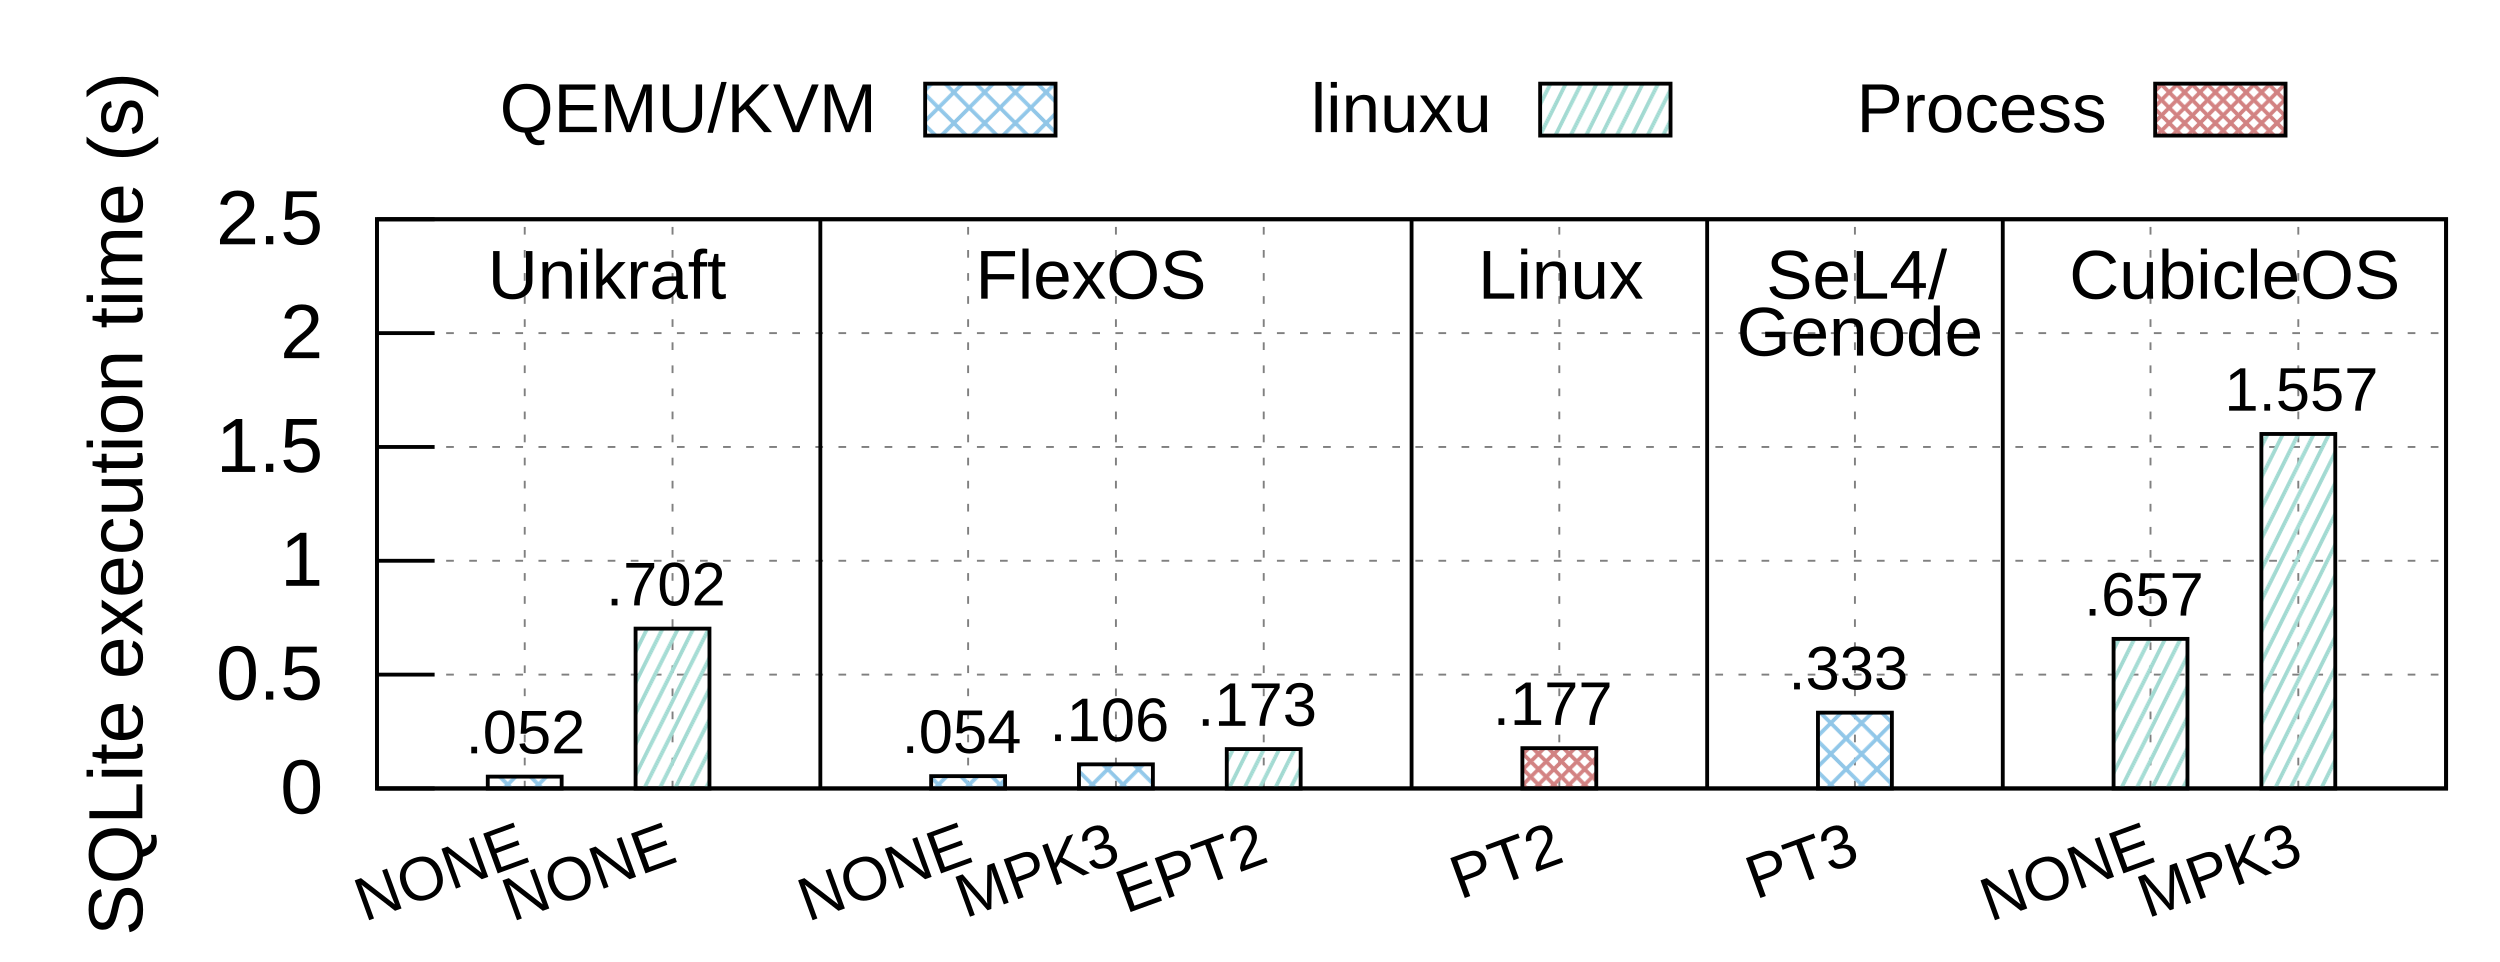
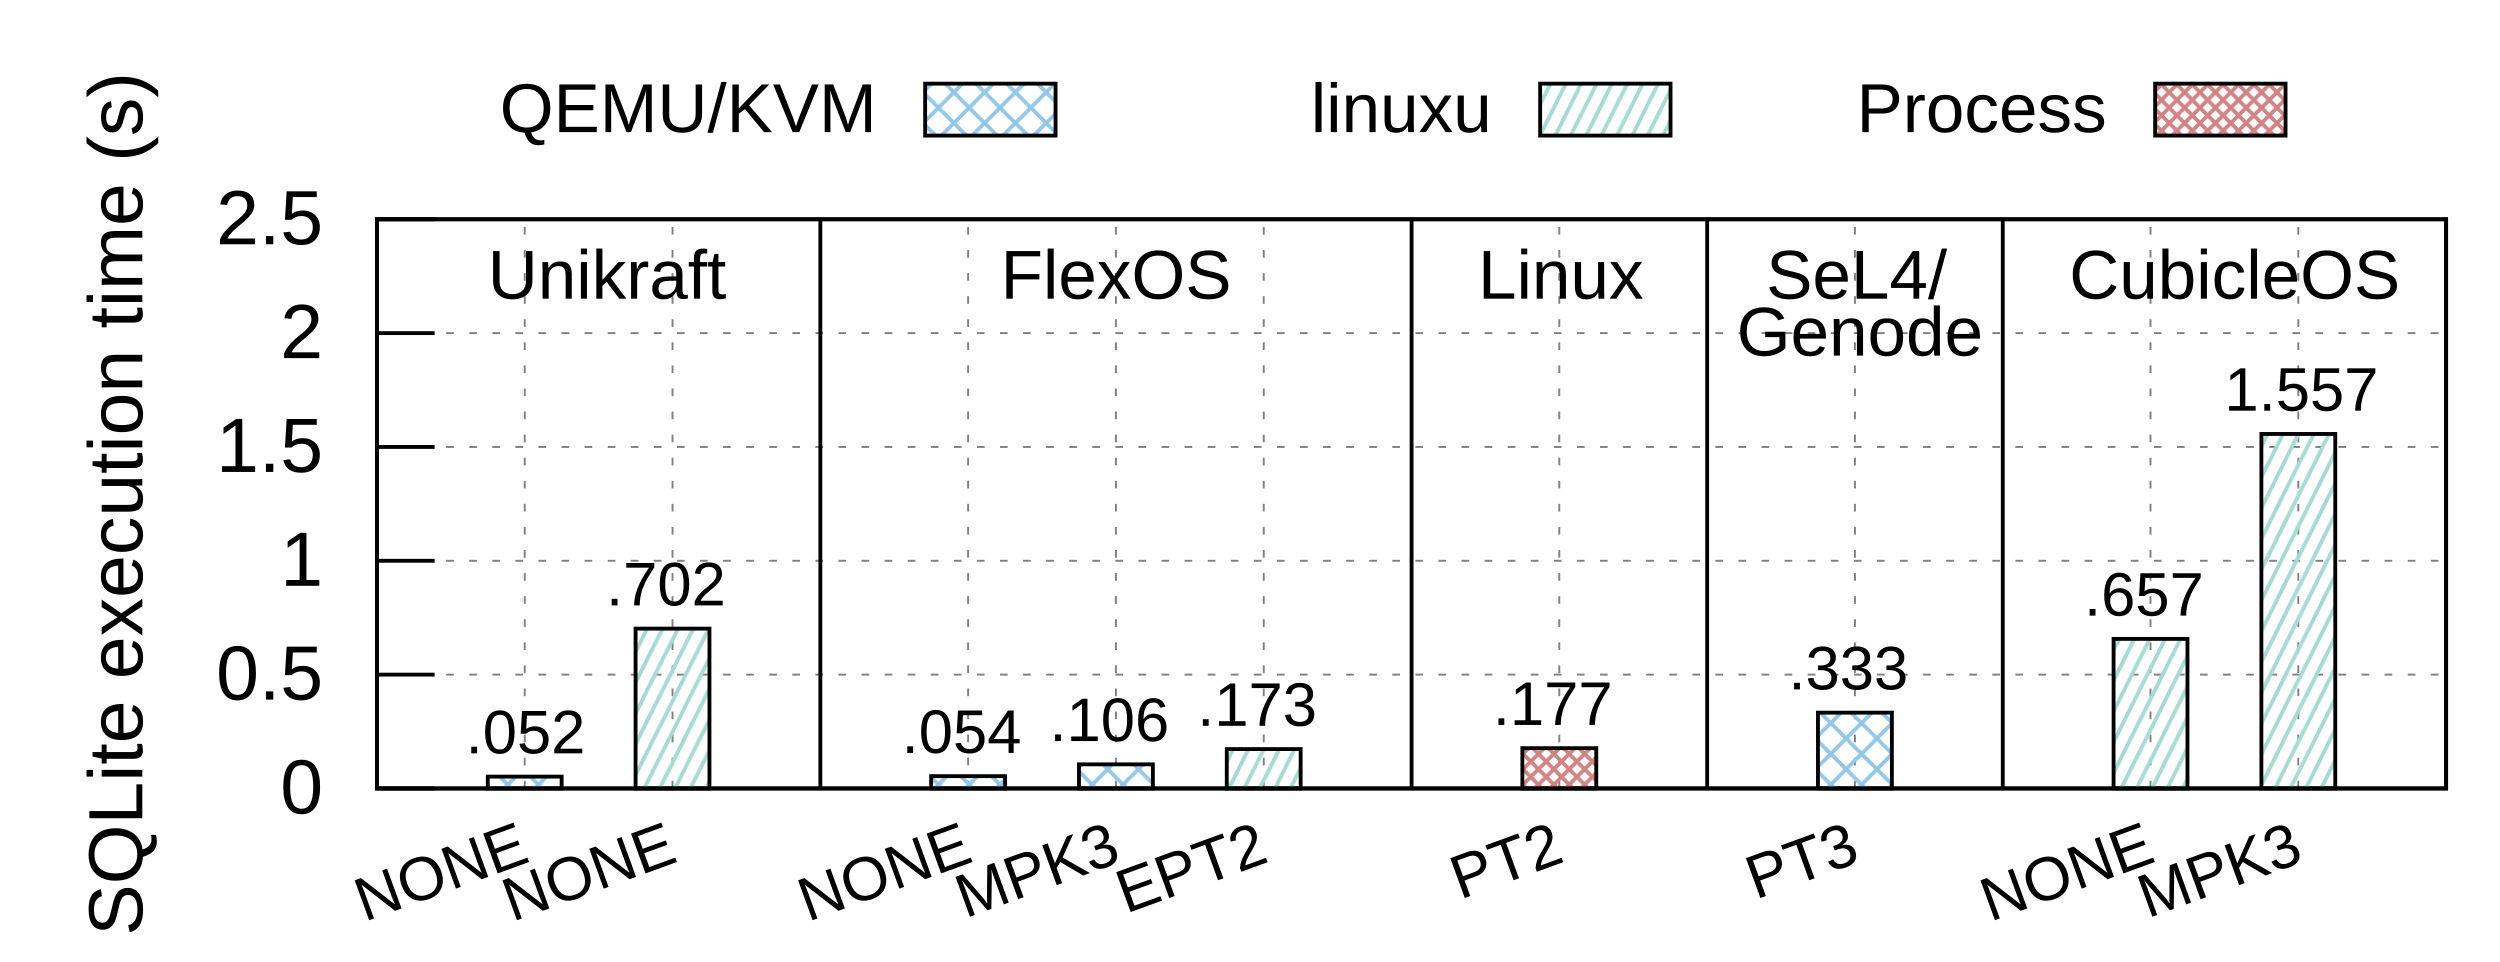
<svg xmlns="http://www.w3.org/2000/svg" xmlns:xlink="http://www.w3.org/1999/xlink" width="650" height="250" viewBox="0 0 650 250">
  <g id="gnuplot_canvas">
    <rect x="0" y="0" width="650" height="250" fill="none" />
    <defs>
      <circle id="gpDot" r="0.5" stroke-width="0.5" stroke="currentColor" />
      <path id="gpPt0" stroke-width="0.133" stroke="currentColor" d="M-1,0 h2 M0,-1 v2" />
      <path id="gpPt1" stroke-width="0.133" stroke="currentColor" d="M-1,-1 L1,1 M1,-1 L-1,1" />
      <path id="gpPt2" stroke-width="0.133" stroke="currentColor" d="M-1,0 L1,0 M0,-1 L0,1 M-1,-1 L1,1 M-1,1 L1,-1" />
      <rect id="gpPt3" stroke-width="0.133" stroke="currentColor" x="-1" y="-1" width="2" height="2" />
      <rect id="gpPt4" stroke-width="0.133" stroke="currentColor" fill="currentColor" x="-1" y="-1" width="2" height="2" />
      <circle id="gpPt5" stroke-width="0.133" stroke="currentColor" cx="0" cy="0" r="1" />
      <use xlink:href="#gpPt5" id="gpPt6" fill="currentColor" stroke="none" />
      <path id="gpPt7" stroke-width="0.133" stroke="currentColor" d="M0,-1.33 L-1.33,0.67 L1.33,0.67 z" />
      <use xlink:href="#gpPt7" id="gpPt8" fill="currentColor" stroke="none" />
      <use xlink:href="#gpPt7" id="gpPt9" stroke="currentColor" transform="rotate(180)" />
      <use xlink:href="#gpPt9" id="gpPt10" fill="currentColor" stroke="none" />
      <use xlink:href="#gpPt3" id="gpPt11" stroke="currentColor" transform="rotate(45)" />
      <use xlink:href="#gpPt11" id="gpPt12" fill="currentColor" stroke="none" />
      <path id="gpPt13" stroke-width="0.133" stroke="currentColor" d="M0,1.330 L1.265,0.411 L0.782,-1.067 L-0.782,-1.076 L-1.265,0.411 z" />
      <use xlink:href="#gpPt13" id="gpPt14" fill="currentColor" stroke="none" />
      <filter id="textbox" filterUnits="objectBoundingBox" x="0" y="0" height="1" width="1">
        <feFlood flood-color="white" flood-opacity="1" result="bgnd" />
        <feComposite in="SourceGraphic" in2="bgnd" operator="atop" />
      </filter>
      <filter id="greybox" filterUnits="objectBoundingBox" x="0" y="0" height="1" width="1">
        <feFlood flood-color="lightgrey" flood-opacity="1" result="grey" />
        <feComposite in="SourceGraphic" in2="grey" operator="atop" />
      </filter>
    </defs>
    <g fill="none" color="white" stroke="currentColor" stroke-width="1.00" stroke-linecap="butt" stroke-linejoin="miter">
</g>
    <g fill="none" color="black" stroke="currentColor" stroke-width="1.00" stroke-linecap="butt" stroke-linejoin="miter">
</g>
    <g fill="none" color="black" stroke="black" stroke-width="0.50" stroke-linecap="butt" stroke-linejoin="miter">
</g>
    <g fill="none" color="gray" stroke="currentColor" stroke-width="0.50" stroke-linecap="butt" stroke-linejoin="miter">
      <path stroke="gray" stroke-dasharray="2,4" class="gridline" d="M98.00,205.00 L635.99,205.00  " />
    </g>
    <g fill="none" color="gray" stroke="gray" stroke-width="1.00" stroke-linecap="butt" stroke-linejoin="miter">
</g>
    <g fill="none" color="black" stroke="currentColor" stroke-width="1.00" stroke-linecap="butt" stroke-linejoin="miter">
      <path stroke="black" d="M98.00,205.00 L113.00,205.00  " />
      <g transform="translate(84.00,211.50)" stroke="none" fill="black" font-family="Arial" font-size="20.00" text-anchor="end">
        <text>
          <tspan font-family="Arial"> 0</tspan>
        </text>
      </g>
    </g>
    <g fill="none" color="black" stroke="currentColor" stroke-width="1.00" stroke-linecap="butt" stroke-linejoin="miter">
</g>
    <g fill="none" color="black" stroke="black" stroke-width="0.50" stroke-linecap="butt" stroke-linejoin="miter">
</g>
    <g fill="none" color="gray" stroke="currentColor" stroke-width="0.50" stroke-linecap="butt" stroke-linejoin="miter">
      <path stroke="gray" stroke-dasharray="2,4" class="gridline" d="M98.00,175.40 L635.99,175.40  " />
    </g>
    <g fill="none" color="gray" stroke="gray" stroke-width="1.00" stroke-linecap="butt" stroke-linejoin="miter">
</g>
    <g fill="none" color="black" stroke="currentColor" stroke-width="1.00" stroke-linecap="butt" stroke-linejoin="miter">
      <path stroke="black" d="M98.00,175.40 L113.00,175.40  " />
      <g transform="translate(84.00,181.90)" stroke="none" fill="black" font-family="Arial" font-size="20.00" text-anchor="end">
        <text>
          <tspan font-family="Arial"> 0.5</tspan>
        </text>
      </g>
    </g>
    <g fill="none" color="black" stroke="currentColor" stroke-width="1.00" stroke-linecap="butt" stroke-linejoin="miter">
</g>
    <g fill="none" color="black" stroke="black" stroke-width="0.50" stroke-linecap="butt" stroke-linejoin="miter">
</g>
    <g fill="none" color="gray" stroke="currentColor" stroke-width="0.50" stroke-linecap="butt" stroke-linejoin="miter">
      <path stroke="gray" stroke-dasharray="2,4" class="gridline" d="M98.00,145.80 L635.99,145.80  " />
    </g>
    <g fill="none" color="gray" stroke="gray" stroke-width="1.00" stroke-linecap="butt" stroke-linejoin="miter">
</g>
    <g fill="none" color="black" stroke="currentColor" stroke-width="1.00" stroke-linecap="butt" stroke-linejoin="miter">
      <path stroke="black" d="M98.00,145.80 L113.00,145.80  " />
      <g transform="translate(84.00,152.30)" stroke="none" fill="black" font-family="Arial" font-size="20.00" text-anchor="end">
        <text>
          <tspan font-family="Arial"> 1</tspan>
        </text>
      </g>
    </g>
    <g fill="none" color="black" stroke="currentColor" stroke-width="1.00" stroke-linecap="butt" stroke-linejoin="miter">
</g>
    <g fill="none" color="black" stroke="black" stroke-width="0.50" stroke-linecap="butt" stroke-linejoin="miter">
</g>
    <g fill="none" color="gray" stroke="currentColor" stroke-width="0.50" stroke-linecap="butt" stroke-linejoin="miter">
      <path stroke="gray" stroke-dasharray="2,4" class="gridline" d="M98.00,116.21 L635.99,116.21  " />
    </g>
    <g fill="none" color="gray" stroke="gray" stroke-width="1.00" stroke-linecap="butt" stroke-linejoin="miter">
</g>
    <g fill="none" color="black" stroke="currentColor" stroke-width="1.00" stroke-linecap="butt" stroke-linejoin="miter">
      <path stroke="black" d="M98.00,116.21 L113.00,116.21  " />
      <g transform="translate(84.00,122.71)" stroke="none" fill="black" font-family="Arial" font-size="20.00" text-anchor="end">
        <text>
          <tspan font-family="Arial"> 1.5</tspan>
        </text>
      </g>
    </g>
    <g fill="none" color="black" stroke="currentColor" stroke-width="1.00" stroke-linecap="butt" stroke-linejoin="miter">
</g>
    <g fill="none" color="black" stroke="black" stroke-width="0.50" stroke-linecap="butt" stroke-linejoin="miter">
</g>
    <g fill="none" color="gray" stroke="currentColor" stroke-width="0.50" stroke-linecap="butt" stroke-linejoin="miter">
      <path stroke="gray" stroke-dasharray="2,4" class="gridline" d="M98.00,86.61 L635.99,86.61  " />
    </g>
    <g fill="none" color="gray" stroke="gray" stroke-width="1.00" stroke-linecap="butt" stroke-linejoin="miter">
</g>
    <g fill="none" color="black" stroke="currentColor" stroke-width="1.00" stroke-linecap="butt" stroke-linejoin="miter">
      <path stroke="black" d="M98.00,86.61 L113.00,86.61  " />
      <g transform="translate(84.00,93.11)" stroke="none" fill="black" font-family="Arial" font-size="20.00" text-anchor="end">
        <text>
          <tspan font-family="Arial"> 2</tspan>
        </text>
      </g>
    </g>
    <g fill="none" color="black" stroke="currentColor" stroke-width="1.00" stroke-linecap="butt" stroke-linejoin="miter">
</g>
    <g fill="none" color="black" stroke="black" stroke-width="0.50" stroke-linecap="butt" stroke-linejoin="miter">
</g>
    <g fill="none" color="gray" stroke="currentColor" stroke-width="0.50" stroke-linecap="butt" stroke-linejoin="miter">
      <path stroke="gray" stroke-dasharray="2,4" class="gridline" d="M98.00,57.01 L635.99,57.01  " />
    </g>
    <g fill="none" color="gray" stroke="gray" stroke-width="1.00" stroke-linecap="butt" stroke-linejoin="miter">
</g>
    <g fill="none" color="black" stroke="currentColor" stroke-width="1.00" stroke-linecap="butt" stroke-linejoin="miter">
      <path stroke="black" d="M98.00,57.01 L113.00,57.01  " />
      <g transform="translate(84.00,63.51)" stroke="none" fill="black" font-family="Arial" font-size="20.00" text-anchor="end">
        <text>
          <tspan font-family="Arial"> 2.5</tspan>
        </text>
      </g>
    </g>
    <g fill="none" color="black" stroke="currentColor" stroke-width="1.00" stroke-linecap="butt" stroke-linejoin="miter">
</g>
    <g fill="none" color="black" stroke="black" stroke-width="0.50" stroke-linecap="butt" stroke-linejoin="miter">
</g>
    <g fill="none" color="gray" stroke="currentColor" stroke-width="0.50" stroke-linecap="butt" stroke-linejoin="miter">
      <path stroke="gray" stroke-dasharray="2,4" class="gridline" d="M136.43,205.00 L136.43,57.01  " />
    </g>
    <g fill="none" color="gray" stroke="gray" stroke-width="1.00" stroke-linecap="butt" stroke-linejoin="miter">
</g>
    <g fill="none" color="black" stroke="currentColor" stroke-width="1.00" stroke-linecap="butt" stroke-linejoin="miter">
      <path stroke="black" d="M136.43,205.00  " />
      <g transform="translate(138.20,223.89) rotate(-20)" stroke="none" fill="black" font-family="Arial" font-size="16.00" text-anchor="end">
        <text>
          <tspan font-family="Arial">NONE</tspan>
        </text>
      </g>
    </g>
    <g fill="none" color="black" stroke="currentColor" stroke-width="1.00" stroke-linecap="butt" stroke-linejoin="miter">
</g>
    <g fill="none" color="black" stroke="black" stroke-width="0.50" stroke-linecap="butt" stroke-linejoin="miter">
</g>
    <g fill="none" color="gray" stroke="currentColor" stroke-width="0.50" stroke-linecap="butt" stroke-linejoin="miter">
      <path stroke="gray" stroke-dasharray="2,4" class="gridline" d="M174.86,205.00 L174.86,57.01  " />
    </g>
    <g fill="none" color="gray" stroke="gray" stroke-width="1.00" stroke-linecap="butt" stroke-linejoin="miter">
</g>
    <g fill="none" color="black" stroke="currentColor" stroke-width="1.00" stroke-linecap="butt" stroke-linejoin="miter">
      <path stroke="black" d="M174.86,205.00  " />
      <g transform="translate(176.63,223.89) rotate(-20)" stroke="none" fill="black" font-family="Arial" font-size="16.00" text-anchor="end">
        <text>
          <tspan font-family="Arial">NONE</tspan>
        </text>
      </g>
    </g>
    <g fill="none" color="black" stroke="currentColor" stroke-width="1.00" stroke-linecap="butt" stroke-linejoin="miter">
</g>
    <g fill="none" color="black" stroke="black" stroke-width="0.50" stroke-linecap="butt" stroke-linejoin="miter">
</g>
    <g fill="none" color="gray" stroke="currentColor" stroke-width="0.50" stroke-linecap="butt" stroke-linejoin="miter">
      <path stroke="gray" stroke-dasharray="2,4" class="gridline" d="M251.71,205.00 L251.71,57.01  " />
    </g>
    <g fill="none" color="gray" stroke="gray" stroke-width="1.00" stroke-linecap="butt" stroke-linejoin="miter">
</g>
    <g fill="none" color="black" stroke="currentColor" stroke-width="1.00" stroke-linecap="butt" stroke-linejoin="miter">
      <path stroke="black" d="M251.71,205.00  " />
      <g transform="translate(253.48,223.89) rotate(-20)" stroke="none" fill="black" font-family="Arial" font-size="16.00" text-anchor="end">
        <text>
          <tspan font-family="Arial">NONE</tspan>
        </text>
      </g>
    </g>
    <g fill="none" color="black" stroke="currentColor" stroke-width="1.00" stroke-linecap="butt" stroke-linejoin="miter">
</g>
    <g fill="none" color="black" stroke="black" stroke-width="0.50" stroke-linecap="butt" stroke-linejoin="miter">
</g>
    <g fill="none" color="gray" stroke="currentColor" stroke-width="0.50" stroke-linecap="butt" stroke-linejoin="miter">
      <path stroke="gray" stroke-dasharray="2,4" class="gridline" d="M290.14,205.00 L290.14,57.01  " />
    </g>
    <g fill="none" color="gray" stroke="gray" stroke-width="1.00" stroke-linecap="butt" stroke-linejoin="miter">
</g>
    <g fill="none" color="black" stroke="currentColor" stroke-width="1.00" stroke-linecap="butt" stroke-linejoin="miter">
      <path stroke="black" d="M290.14,205.00  " />
      <g transform="translate(291.91,223.89) rotate(-20)" stroke="none" fill="black" font-family="Arial" font-size="16.00" text-anchor="end">
        <text>
          <tspan font-family="Arial">MPK3</tspan>
        </text>
      </g>
    </g>
    <g fill="none" color="black" stroke="currentColor" stroke-width="1.00" stroke-linecap="butt" stroke-linejoin="miter">
</g>
    <g fill="none" color="black" stroke="black" stroke-width="0.50" stroke-linecap="butt" stroke-linejoin="miter">
</g>
    <g fill="none" color="gray" stroke="currentColor" stroke-width="0.50" stroke-linecap="butt" stroke-linejoin="miter">
      <path stroke="gray" stroke-dasharray="2,4" class="gridline" d="M328.57,205.00 L328.57,57.01  " />
    </g>
    <g fill="none" color="gray" stroke="gray" stroke-width="1.00" stroke-linecap="butt" stroke-linejoin="miter">
</g>
    <g fill="none" color="black" stroke="currentColor" stroke-width="1.00" stroke-linecap="butt" stroke-linejoin="miter">
      <path stroke="black" d="M328.57,205.00  " />
      <g transform="translate(330.34,223.89) rotate(-20)" stroke="none" fill="black" font-family="Arial" font-size="16.00" text-anchor="end">
        <text>
          <tspan font-family="Arial">EPT2</tspan>
        </text>
      </g>
    </g>
    <g fill="none" color="black" stroke="currentColor" stroke-width="1.00" stroke-linecap="butt" stroke-linejoin="miter">
</g>
    <g fill="none" color="black" stroke="black" stroke-width="0.50" stroke-linecap="butt" stroke-linejoin="miter">
</g>
    <g fill="none" color="gray" stroke="currentColor" stroke-width="0.50" stroke-linecap="butt" stroke-linejoin="miter">
      <path stroke="gray" stroke-dasharray="2,4" class="gridline" d="M405.42,205.00 L405.42,57.01  " />
    </g>
    <g fill="none" color="gray" stroke="gray" stroke-width="1.00" stroke-linecap="butt" stroke-linejoin="miter">
</g>
    <g fill="none" color="black" stroke="currentColor" stroke-width="1.00" stroke-linecap="butt" stroke-linejoin="miter">
      <path stroke="black" d="M405.42,205.00  " />
      <g transform="translate(407.19,223.89) rotate(-20)" stroke="none" fill="black" font-family="Arial" font-size="16.00" text-anchor="end">
        <text>
          <tspan font-family="Arial">PT2</tspan>
        </text>
      </g>
    </g>
    <g fill="none" color="black" stroke="currentColor" stroke-width="1.00" stroke-linecap="butt" stroke-linejoin="miter">
</g>
    <g fill="none" color="black" stroke="black" stroke-width="0.50" stroke-linecap="butt" stroke-linejoin="miter">
</g>
    <g fill="none" color="gray" stroke="currentColor" stroke-width="0.50" stroke-linecap="butt" stroke-linejoin="miter">
      <path stroke="gray" stroke-dasharray="2,4" class="gridline" d="M482.28,205.00 L482.28,57.01  " />
    </g>
    <g fill="none" color="gray" stroke="gray" stroke-width="1.00" stroke-linecap="butt" stroke-linejoin="miter">
</g>
    <g fill="none" color="black" stroke="currentColor" stroke-width="1.00" stroke-linecap="butt" stroke-linejoin="miter">
      <path stroke="black" d="M482.28,205.00  " />
      <g transform="translate(484.05,223.89) rotate(-20)" stroke="none" fill="black" font-family="Arial" font-size="16.00" text-anchor="end">
        <text>
          <tspan font-family="Arial">PT3</tspan>
        </text>
      </g>
    </g>
    <g fill="none" color="black" stroke="currentColor" stroke-width="1.00" stroke-linecap="butt" stroke-linejoin="miter">
</g>
    <g fill="none" color="black" stroke="black" stroke-width="0.50" stroke-linecap="butt" stroke-linejoin="miter">
</g>
    <g fill="none" color="gray" stroke="currentColor" stroke-width="0.50" stroke-linecap="butt" stroke-linejoin="miter">
      <path stroke="gray" stroke-dasharray="2,4" class="gridline" d="M559.13,205.00 L559.13,57.01  " />
    </g>
    <g fill="none" color="gray" stroke="gray" stroke-width="1.00" stroke-linecap="butt" stroke-linejoin="miter">
</g>
    <g fill="none" color="black" stroke="currentColor" stroke-width="1.00" stroke-linecap="butt" stroke-linejoin="miter">
      <path stroke="black" d="M559.13,205.00  " />
      <g transform="translate(560.90,223.89) rotate(-20)" stroke="none" fill="black" font-family="Arial" font-size="16.00" text-anchor="end">
        <text>
          <tspan font-family="Arial">NONE</tspan>
        </text>
      </g>
    </g>
    <g fill="none" color="black" stroke="currentColor" stroke-width="1.00" stroke-linecap="butt" stroke-linejoin="miter">
</g>
    <g fill="none" color="black" stroke="black" stroke-width="0.50" stroke-linecap="butt" stroke-linejoin="miter">
</g>
    <g fill="none" color="gray" stroke="currentColor" stroke-width="0.50" stroke-linecap="butt" stroke-linejoin="miter">
      <path stroke="gray" stroke-dasharray="2,4" class="gridline" d="M597.56,205.00 L597.56,57.01  " />
    </g>
    <g fill="none" color="gray" stroke="gray" stroke-width="1.00" stroke-linecap="butt" stroke-linejoin="miter">
</g>
    <g fill="none" color="black" stroke="currentColor" stroke-width="1.00" stroke-linecap="butt" stroke-linejoin="miter">
      <path stroke="black" d="M597.56,205.00  " />
      <g transform="translate(599.33,223.89) rotate(-20)" stroke="none" fill="black" font-family="Arial" font-size="16.00" text-anchor="end">
        <text>
          <tspan font-family="Arial">MPK3</tspan>
        </text>
      </g>
    </g>
    <g fill="none" color="black" stroke="currentColor" stroke-width="1.00" stroke-linecap="butt" stroke-linejoin="miter">
</g>
    <g fill="none" color="black" stroke="currentColor" stroke-width="1.00" stroke-linecap="butt" stroke-linejoin="miter">
      <path stroke="black" d="M98.00,57.01 L98.00,205.00 L635.99,205.00 L635.99,57.01 L98.00,57.01 Z  " />
      <g transform="translate(126.82,77.66)" stroke="none" fill="black" font-family="Arial" font-size="18.00" text-anchor="start">
        <text>
          <tspan font-family="Arial">Unikraft</tspan>
        </text>
      </g>
-       <g transform="translate(253.63,77.66)" stroke="none" fill="black" font-family="Arial" font-size="18.00" text-anchor="start">
+       <g transform="translate(260.17,77.66)" stroke="none" fill="black" font-family="Arial" font-size="18.00" text-anchor="start">
        <text>
          <tspan font-family="Arial">FlexOS</tspan>
        </text>
      </g>
      <g transform="translate(384.29,77.66)" stroke="none" fill="black" font-family="Arial" font-size="18.00" text-anchor="start">
        <text>
          <tspan font-family="Arial">Linux</tspan>
        </text>
      </g>
      <g transform="translate(459.22,77.66)" stroke="none" fill="black" font-family="Arial" font-size="18.00" text-anchor="start">
        <text>
          <tspan font-family="Arial">SeL4/</tspan>
        </text>
      </g>
      <g transform="translate(451.54,92.46)" stroke="none" fill="black" font-family="Arial" font-size="18.00" text-anchor="start">
        <text>
          <tspan font-family="Arial">Genode</tspan>
        </text>
      </g>
      <g transform="translate(538.00,77.66)" stroke="none" fill="black" font-family="Arial" font-size="18.00" text-anchor="start">
        <text>
          <tspan font-family="Arial">CubicleOS</tspan>
        </text>
      </g>
      <g transform="translate(121.06,195.87)" stroke="none" fill="black" font-family="Arial" font-size="16.00" text-anchor="start">
        <text>
          <tspan font-family="Arial">.052</tspan>
        </text>
      </g>
      <g transform="translate(157.56,157.40)" stroke="none" fill="black" font-family="Arial" font-size="16.00" text-anchor="start">
        <text>
          <tspan font-family="Arial">.702</tspan>
        </text>
      </g>
      <g transform="translate(234.42,195.76)" stroke="none" fill="black" font-family="Arial" font-size="16.00" text-anchor="start">
        <text>
          <tspan font-family="Arial">.054</tspan>
        </text>
      </g>
      <g transform="translate(272.85,192.68)" stroke="none" fill="black" font-family="Arial" font-size="16.00" text-anchor="start">
        <text>
          <tspan font-family="Arial">.106</tspan>
        </text>
      </g>
      <g transform="translate(311.27,188.71)" stroke="none" fill="black" font-family="Arial" font-size="16.00" text-anchor="start">
        <text>
          <tspan font-family="Arial">.173</tspan>
        </text>
      </g>
      <g transform="translate(388.13,188.48)" stroke="none" fill="black" font-family="Arial" font-size="16.00" text-anchor="start">
        <text>
          <tspan font-family="Arial">.177</tspan>
        </text>
      </g>
      <g transform="translate(464.99,179.24)" stroke="none" fill="black" font-family="Arial" font-size="16.00" text-anchor="start">
        <text>
          <tspan font-family="Arial">.333</tspan>
        </text>
      </g>
      <g transform="translate(541.84,160.06)" stroke="none" fill="black" font-family="Arial" font-size="16.00" text-anchor="start">
        <text>
          <tspan font-family="Arial">.657</tspan>
        </text>
      </g>
      <g transform="translate(578.35,106.78)" stroke="none" fill="black" font-family="Arial" font-size="16.00" text-anchor="start">
        <text>
          <tspan font-family="Arial">1.557</tspan>
        </text>
      </g>
      <path stroke="black" d="M213.29,204.99 L213.29,57.00 M367.01,204.99 L367.01,57.00 M443.86,204.99 L443.86,57.00 M520.72,204.99 L520.72,57.00    " />
    </g>
    <g fill="none" color="black" stroke="currentColor" stroke-width="1.00" stroke-linecap="butt" stroke-linejoin="miter">
      <g transform="translate(37.00,131.01) rotate(270)" stroke="none" fill="black" font-family="Arial" font-size="20.00" text-anchor="middle">
        <text>
          <tspan font-family="Arial">SQLite execution time (s)</tspan>
        </text>
      </g>
    </g>
    <g fill="none" color="black" stroke="currentColor" stroke-width="1.00" stroke-linecap="butt" stroke-linejoin="miter">
</g>
    <g id="gnuplot_plot_1">
      <g fill="none" color="black" stroke="currentColor" stroke-width="1.00" stroke-linecap="butt" stroke-linejoin="miter">
        <g transform="translate(227.94,34.35)" stroke="none" fill="black" font-family="Arial" font-size="18.00" text-anchor="end">
          <text>
            <tspan font-family="Arial">QEMU/KVM</tspan>
          </text>
        </g>
      </g>
      <g fill="none" color="black" stroke="currentColor" stroke-width="1.00" stroke-linecap="butt" stroke-linejoin="miter">
        <defs>
          <pattern id="gpPat1" patternUnits="userSpaceOnUse" x="0" y="0" width="8" height="8">
            <path style="fill:none; stroke:rgb(145,198,231)" d="M0,0 L8,8 M0,8 L8,0" />
          </pattern>
        </defs>
        <g stroke="none" shape-rendering="crispEdges">
          <polygon fill="url(#gpPat1)" points="240.54,35.25 274.44,35.25 274.44,21.75 240.54,21.75 " />
        </g>
        <path stroke="black" d="M240.54,35.25 L274.44,35.25 L274.44,21.75 L240.54,21.75 L240.54,35.25 Z  " />
      </g>
      <g fill="none" color="black" stroke="currentColor" stroke-width="1.00" stroke-linecap="butt" stroke-linejoin="miter">
        <defs>
          <pattern id="gpPat2" patternUnits="userSpaceOnUse" x="0" y="0" width="8" height="8">
            <path style="fill:none; stroke:rgb(145,198,231)" d="M0,0 L8,8 M0,8 L8,0" />
          </pattern>
        </defs>
        <g stroke="none" shape-rendering="crispEdges">
          <polygon fill="url(#gpPat2)" points="126.82,205.00 146.04,205.00 146.04,201.91 126.82,201.91 " />
        </g>
        <path stroke="black" d="M126.82,205.00 L126.82,201.92 L146.03,201.92 L146.03,205.00 L126.82,205.00 Z  " />
      </g>
      <g fill="none" color="black" stroke="currentColor" stroke-width="1.00" stroke-linecap="butt" stroke-linejoin="miter">
</g>
    </g>
    <g id="gnuplot_plot_2">
      <g fill="none" color="black" stroke="currentColor" stroke-width="1.00" stroke-linecap="butt" stroke-linejoin="miter">
        <defs>
          <pattern id="gpPat3" patternUnits="userSpaceOnUse" x="0" y="0" width="8" height="8">
            <path style="fill:none; stroke:rgb(162,217,209)" d="M-2,8 L4,-4 M0,12 L8,-4 M4,12 L10,0" />
          </pattern>
        </defs>
        <g stroke="none" shape-rendering="crispEdges">
          <polygon fill="url(#gpPat3)" points="165.25,205.00 184.47,205.00 184.47,163.43 165.25,163.43 " />
        </g>
        <path stroke="black" d="M165.25,205.00 L165.25,163.44 L184.46,163.44 L184.46,205.00 L165.25,205.00 Z  " />
      </g>
      <g fill="none" color="black" stroke="currentColor" stroke-width="1.00" stroke-linecap="butt" stroke-linejoin="miter">
</g>
    </g>
    <g id="gnuplot_plot_3">
      <g fill="none" color="black" stroke="currentColor" stroke-width="1.00" stroke-linecap="butt" stroke-linejoin="miter">
        <defs>
          <pattern id="gpPat4" patternUnits="userSpaceOnUse" x="0" y="0" width="8" height="8">
            <path style="fill:none; stroke:rgb(145,198,231)" d="M0,0 L8,8 M0,8 L8,0" />
          </pattern>
        </defs>
        <g stroke="none" shape-rendering="crispEdges">
          <polygon fill="url(#gpPat4)" points="242.10,205.00 261.33,205.00 261.33,201.79 242.10,201.79 " />
        </g>
        <path stroke="black" d="M242.10,205.00 L242.10,201.80 L261.32,201.80 L261.32,205.00 L242.10,205.00 Z  " />
      </g>
      <g fill="none" color="black" stroke="currentColor" stroke-width="1.00" stroke-linecap="butt" stroke-linejoin="miter">
</g>
    </g>
    <g id="gnuplot_plot_4">
      <g fill="none" color="black" stroke="currentColor" stroke-width="1.00" stroke-linecap="butt" stroke-linejoin="miter">
        <defs>
          <pattern id="gpPat5" patternUnits="userSpaceOnUse" x="0" y="0" width="8" height="8">
            <path style="fill:none; stroke:rgb(145,198,231)" d="M0,0 L8,8 M0,8 L8,0" />
          </pattern>
        </defs>
        <g stroke="none" shape-rendering="crispEdges">
          <polygon fill="url(#gpPat5)" points="280.53,205.00 299.76,205.00 299.76,198.72 280.53,198.72 " />
        </g>
        <path stroke="black" d="M280.53,205.00 L280.53,198.73 L299.75,198.73 L299.75,205.00 L280.53,205.00 Z  " />
      </g>
      <g fill="none" color="black" stroke="currentColor" stroke-width="1.00" stroke-linecap="butt" stroke-linejoin="miter">
</g>
    </g>
    <g id="gnuplot_plot_5">
      <g fill="none" color="black" stroke="currentColor" stroke-width="1.00" stroke-linecap="butt" stroke-linejoin="miter">
        <g transform="translate(387.84,34.35)" stroke="none" fill="black" font-family="Arial" font-size="18.00" text-anchor="end">
          <text>
            <tspan font-family="Arial">linuxu</tspan>
          </text>
        </g>
      </g>
      <g fill="none" color="black" stroke="currentColor" stroke-width="1.00" stroke-linecap="butt" stroke-linejoin="miter">
        <defs>
          <pattern id="gpPat6" patternUnits="userSpaceOnUse" x="0" y="0" width="8" height="8">
            <path style="fill:none; stroke:rgb(162,217,209)" d="M-2,8 L4,-4 M0,12 L8,-4 M4,12 L10,0" />
          </pattern>
        </defs>
        <g stroke="none" shape-rendering="crispEdges">
          <polygon fill="url(#gpPat6)" points="400.44,35.25 434.34,35.25 434.34,21.75 400.44,21.75 " />
        </g>
        <path stroke="black" d="M400.44,35.25 L434.34,35.25 L434.34,21.75 L400.44,21.75 L400.44,35.25 Z  " />
      </g>
      <g fill="none" color="black" stroke="currentColor" stroke-width="1.00" stroke-linecap="butt" stroke-linejoin="miter">
        <defs>
          <pattern id="gpPat7" patternUnits="userSpaceOnUse" x="0" y="0" width="8" height="8">
            <path style="fill:none; stroke:rgb(162,217,209)" d="M-2,8 L4,-4 M0,12 L8,-4 M4,12 L10,0" />
          </pattern>
        </defs>
        <g stroke="none" shape-rendering="crispEdges">
          <polygon fill="url(#gpPat7)" points="318.96,205.00 338.18,205.00 338.18,194.75 318.96,194.75 " />
        </g>
        <path stroke="black" d="M318.96,205.00 L318.96,194.76 L338.17,194.76 L338.17,205.00 L318.96,205.00 Z  " />
      </g>
      <g fill="none" color="black" stroke="currentColor" stroke-width="1.00" stroke-linecap="butt" stroke-linejoin="miter">
</g>
    </g>
    <g id="gnuplot_plot_6">
      <g fill="none" color="black" stroke="currentColor" stroke-width="1.00" stroke-linecap="butt" stroke-linejoin="miter">
        <g transform="translate(547.74,34.35)" stroke="none" fill="black" font-family="Arial" font-size="18.00" text-anchor="end">
          <text>
            <tspan font-family="Arial">Process</tspan>
          </text>
        </g>
      </g>
      <g fill="none" color="black" stroke="currentColor" stroke-width="1.00" stroke-linecap="butt" stroke-linejoin="miter">
        <defs>
          <pattern id="gpPat8" patternUnits="userSpaceOnUse" x="0" y="0" width="8" height="8">
            <path style="fill:none; stroke:rgb(209,130,130)" d="M0,0 L8,8 M0,8 L8,0 M0,4 L4,8 L8,4 L4,0 L0,4" />
          </pattern>
        </defs>
        <g stroke="none" shape-rendering="crispEdges">
          <polygon fill="url(#gpPat8)" points="560.34,35.25 594.24,35.25 594.24,21.75 560.34,21.75 " />
        </g>
        <path stroke="black" d="M560.34,35.25 L594.24,35.25 L594.24,21.75 L560.34,21.75 L560.34,35.25 Z  " />
      </g>
      <g fill="none" color="black" stroke="currentColor" stroke-width="1.00" stroke-linecap="butt" stroke-linejoin="miter">
        <defs>
          <pattern id="gpPat9" patternUnits="userSpaceOnUse" x="0" y="0" width="8" height="8">
            <path style="fill:none; stroke:rgb(209,130,130)" d="M0,0 L8,8 M0,8 L8,0 M0,4 L4,8 L8,4 L4,0 L0,4" />
          </pattern>
        </defs>
        <g stroke="none" shape-rendering="crispEdges">
          <polygon fill="url(#gpPat9)" points="395.82,205.00 415.04,205.00 415.04,194.51 395.82,194.51 " />
        </g>
        <path stroke="black" d="M395.82,205.00 L395.82,194.52 L415.03,194.52 L415.03,205.00 L395.82,205.00 Z  " />
      </g>
      <g fill="none" color="black" stroke="currentColor" stroke-width="1.00" stroke-linecap="butt" stroke-linejoin="miter">
</g>
    </g>
    <g id="gnuplot_plot_7">
      <g fill="none" color="black" stroke="currentColor" stroke-width="1.00" stroke-linecap="butt" stroke-linejoin="miter">
        <defs>
          <pattern id="gpPat10" patternUnits="userSpaceOnUse" x="0" y="0" width="8" height="8">
            <path style="fill:none; stroke:rgb(145,198,231)" d="M0,0 L8,8 M0,8 L8,0" />
          </pattern>
        </defs>
        <g stroke="none" shape-rendering="crispEdges">
          <polygon fill="url(#gpPat10)" points="472.67,205.00 491.90,205.00 491.90,185.28 472.67,185.28 " />
        </g>
        <path stroke="black" d="M472.67,205.00 L472.67,185.29 L491.89,185.29 L491.89,205.00 L472.67,205.00 Z  " />
      </g>
      <g fill="none" color="black" stroke="currentColor" stroke-width="1.00" stroke-linecap="butt" stroke-linejoin="miter">
</g>
    </g>
    <g id="gnuplot_plot_8">
      <g fill="none" color="black" stroke="currentColor" stroke-width="1.00" stroke-linecap="butt" stroke-linejoin="miter">
        <defs>
          <pattern id="gpPat11" patternUnits="userSpaceOnUse" x="0" y="0" width="8" height="8">
            <path style="fill:none; stroke:rgb(162,217,209)" d="M-2,8 L4,-4 M0,12 L8,-4 M4,12 L10,0" />
          </pattern>
        </defs>
        <g stroke="none" shape-rendering="crispEdges">
          <polygon fill="url(#gpPat11)" points="549.53,205.00 568.75,205.00 568.75,166.10 549.53,166.10 " />
        </g>
        <path stroke="black" d="M549.53,205.00 L549.53,166.11 L568.74,166.11 L568.74,205.00 L549.53,205.00 Z  " />
      </g>
      <g fill="none" color="black" stroke="currentColor" stroke-width="1.00" stroke-linecap="butt" stroke-linejoin="miter">
</g>
    </g>
    <g id="gnuplot_plot_9">
      <g fill="none" color="black" stroke="currentColor" stroke-width="1.00" stroke-linecap="butt" stroke-linejoin="miter">
        <defs>
          <pattern id="gpPat12" patternUnits="userSpaceOnUse" x="0" y="0" width="8" height="8">
            <path style="fill:none; stroke:rgb(162,217,209)" d="M-2,8 L4,-4 M0,12 L8,-4 M4,12 L10,0" />
          </pattern>
        </defs>
        <g stroke="none" shape-rendering="crispEdges">
          <polygon fill="url(#gpPat12)" points="587.96,205.00 607.18,205.00 607.18,112.82 587.96,112.82 " />
        </g>
        <path stroke="black" d="M587.96,205.00 L587.96,112.83 L607.17,112.83 L607.17,205.00 L587.96,205.00 Z  " />
      </g>
      <g fill="none" color="black" stroke="currentColor" stroke-width="1.00" stroke-linecap="butt" stroke-linejoin="miter">
</g>
    </g>
    <g fill="none" color="white" stroke="rgb(162, 217, 209)" stroke-width="2.00" stroke-linecap="butt" stroke-linejoin="miter">
</g>
    <g fill="none" color="black" stroke="currentColor" stroke-width="2.00" stroke-linecap="butt" stroke-linejoin="miter">
</g>
    <g fill="none" color="black" stroke="black" stroke-width="1.00" stroke-linecap="butt" stroke-linejoin="miter">
</g>
    <g fill="none" color="black" stroke="currentColor" stroke-width="1.00" stroke-linecap="butt" stroke-linejoin="miter">
      <path stroke="black" d="M98.00,57.01 L98.00,205.00 L635.99,205.00 L635.99,57.01 L98.00,57.01 Z  " />
    </g>
    <g fill="none" color="black" stroke="currentColor" stroke-width="1.00" stroke-linecap="butt" stroke-linejoin="miter">
</g>
  </g>
</svg>
